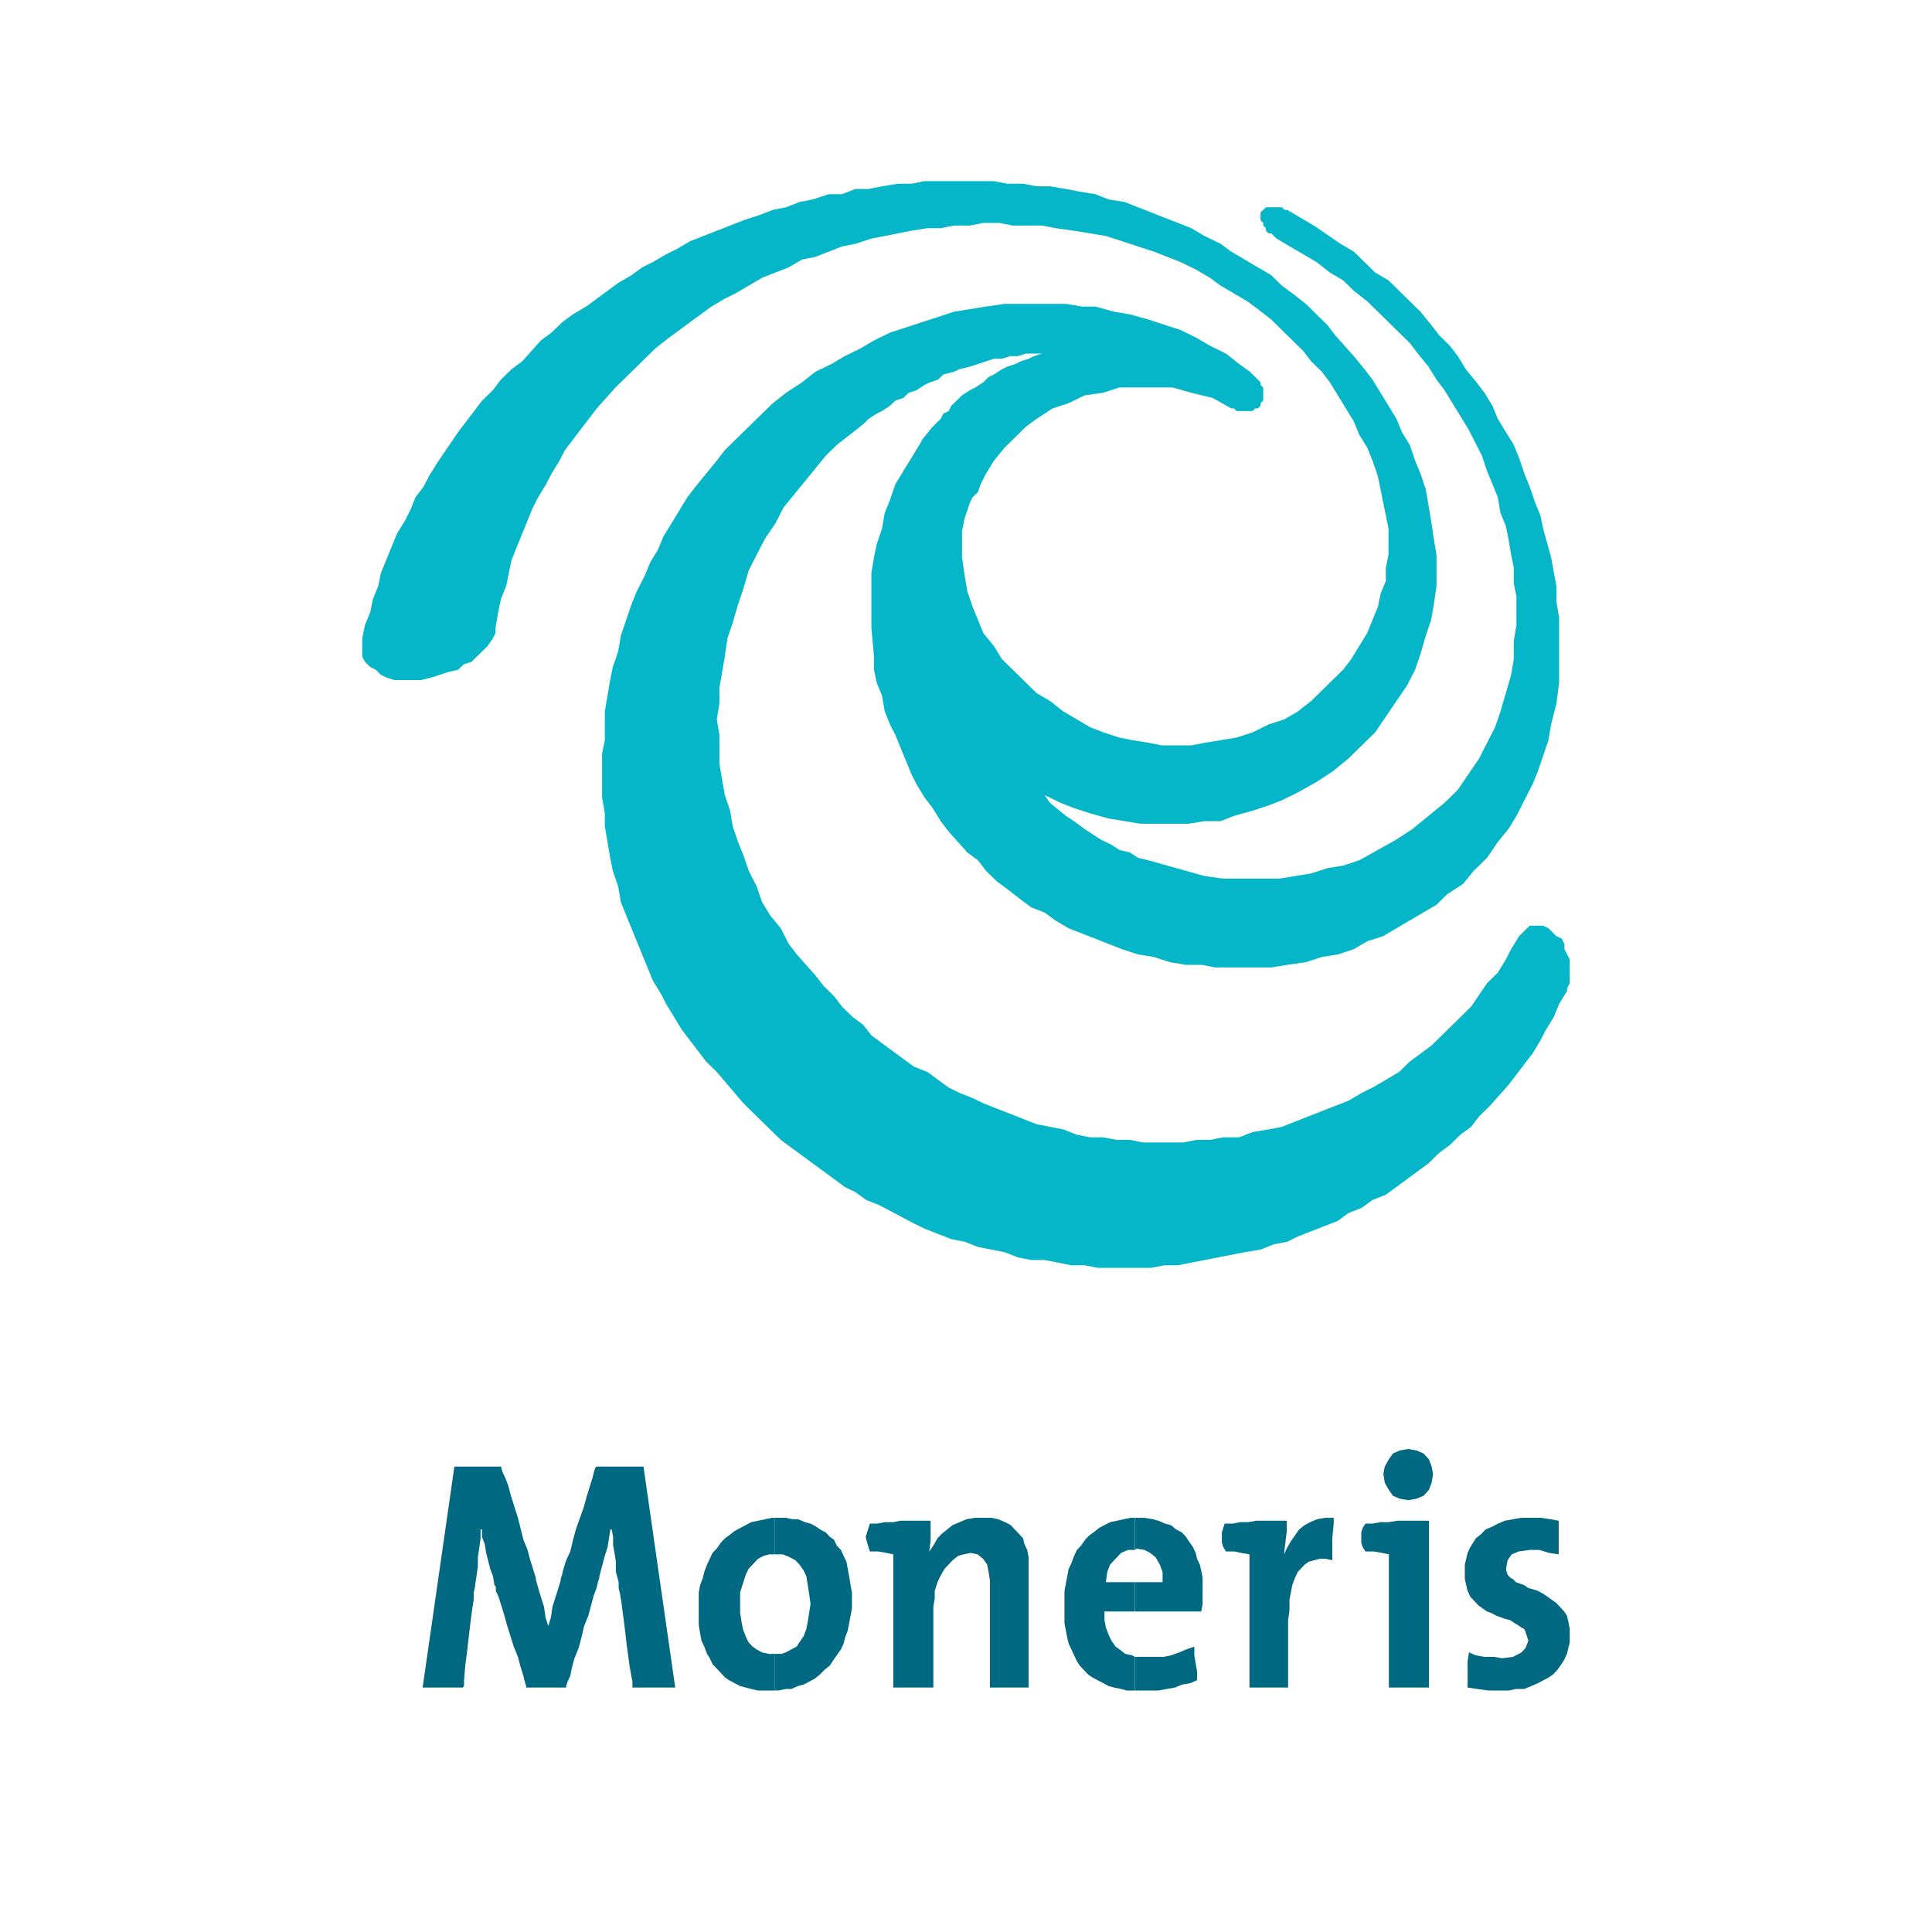
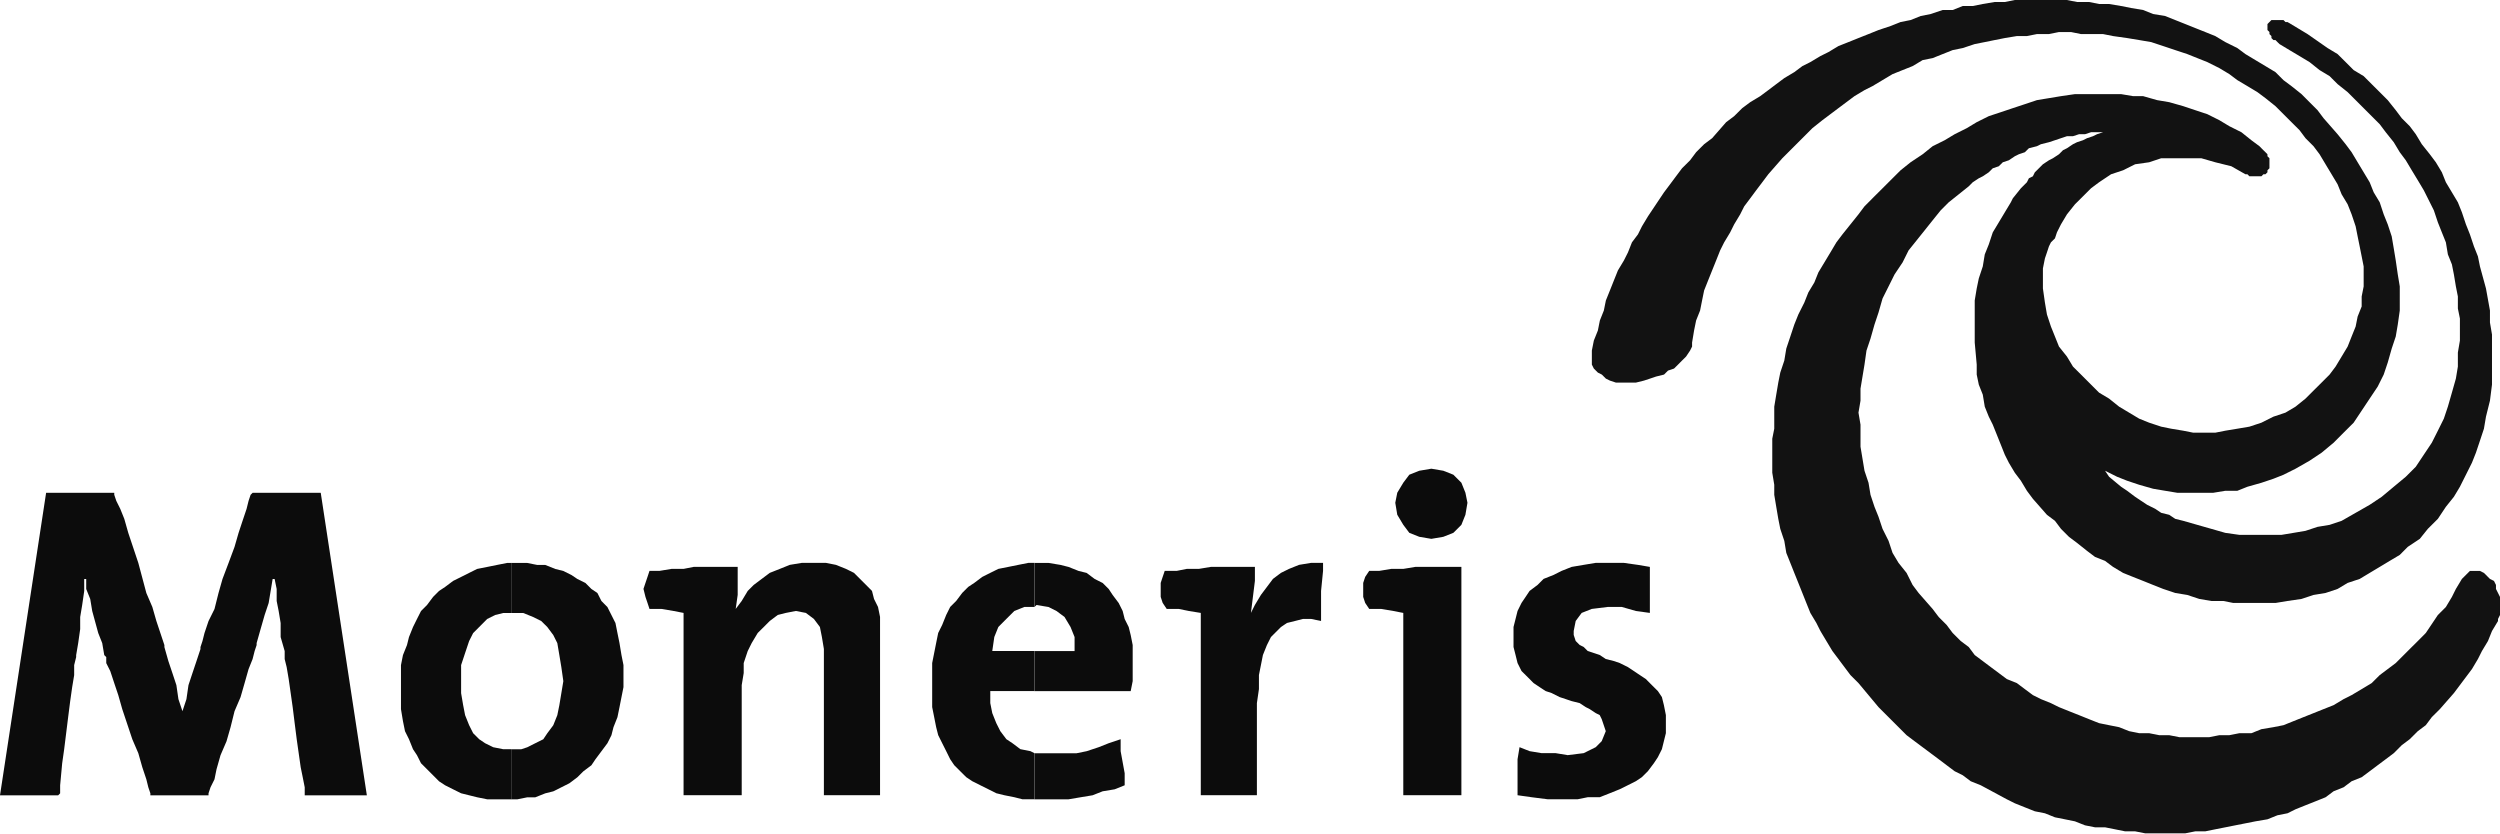
- <svg xmlns="http://www.w3.org/2000/svg" width="32" height="32" viewBox="0 0 32 32" fill="none">
-   <path fill-rule="evenodd" clip-rule="evenodd" d="M10.475 27.951V27.854L10.452 27.732L10.43 27.611L10.407 27.442L10.384 27.272L10.361 27.078L10.338 26.884L10.315 26.714L10.293 26.545L10.27 26.399L10.247 26.302V26.205L10.201 26.036V25.866L10.178 25.721L10.155 25.599V25.454L10.132 25.333H10.11L10.087 25.478L10.064 25.624L10.018 25.769L9.972 25.939L9.927 26.109V26.133L9.904 26.205L9.881 26.302L9.835 26.424L9.79 26.593L9.744 26.763L9.675 26.933L9.629 27.127L9.584 27.296L9.515 27.466L9.469 27.636L9.446 27.757L9.401 27.854L9.378 27.926V27.951H8.715V27.926L8.692 27.854L8.669 27.757L8.623 27.611L8.578 27.442L8.509 27.272L8.395 26.908L8.349 26.739L8.303 26.593L8.258 26.448L8.212 26.351V26.278L8.189 26.254L8.166 26.109L8.12 25.987L8.052 25.721L8.029 25.575L7.983 25.454V25.333H7.96V25.478L7.937 25.648L7.915 25.793V25.939L7.892 26.109L7.869 26.254V26.278L7.846 26.375V26.496L7.823 26.642L7.8 26.811L7.777 27.005L7.754 27.199L7.732 27.393L7.709 27.563L7.686 27.829V27.926L7.663 27.951H7L7.526 24.291H8.303V24.315L8.326 24.388L8.372 24.485L8.418 24.606L8.463 24.775L8.578 25.139L8.669 25.502L8.738 25.672L8.783 25.842L8.875 26.133V26.157L8.921 26.327L8.966 26.472L9.012 26.618L9.035 26.787L9.081 26.933L9.126 26.787L9.149 26.618L9.195 26.472L9.241 26.327L9.286 26.181V26.157L9.309 26.084L9.332 25.987L9.378 25.842L9.446 25.696L9.492 25.502L9.538 25.333L9.607 25.139L9.675 24.945L9.721 24.775L9.766 24.63L9.812 24.485L9.835 24.388L9.858 24.315L9.881 24.291H10.658L11.184 27.951H10.475ZM12.83 27.393V27.999H12.899L13.013 27.975H13.105L13.219 27.926L13.31 27.902L13.402 27.854L13.493 27.805L13.585 27.732L13.653 27.66L13.745 27.587L13.791 27.515L13.859 27.417L13.928 27.32L13.973 27.223L13.996 27.127L14.042 27.005L14.065 26.884L14.088 26.763L14.111 26.642V26.375L14.088 26.254L14.065 26.109L14.042 25.987L14.019 25.866L13.973 25.769L13.928 25.672L13.859 25.599L13.813 25.502L13.745 25.454L13.676 25.381L13.585 25.333L13.516 25.284L13.425 25.236L13.333 25.212L13.219 25.163H13.128L13.013 25.139H12.83V25.745H12.967L13.082 25.793L13.173 25.842L13.242 25.915L13.31 26.011L13.356 26.109L13.379 26.254L13.402 26.399L13.425 26.569L13.402 26.714L13.379 26.86L13.356 26.981L13.31 27.102L13.242 27.199L13.196 27.272L13.105 27.32L13.013 27.369L12.945 27.393H12.83Z" fill="#016881" />
-   <path fill-rule="evenodd" clip-rule="evenodd" d="M12.831 25.745V25.14H12.785L12.671 25.164L12.556 25.188L12.442 25.212L12.351 25.261L12.259 25.309L12.168 25.358L12.076 25.43L12.008 25.479L11.939 25.552L11.871 25.649L11.802 25.721L11.756 25.818L11.711 25.915L11.665 26.036L11.642 26.134L11.596 26.255L11.573 26.376V26.909L11.596 27.055L11.619 27.176L11.665 27.273L11.711 27.394L11.756 27.466L11.802 27.564L11.871 27.636L11.939 27.709L12.008 27.782L12.076 27.83L12.168 27.879L12.259 27.927L12.351 27.951L12.442 27.975L12.556 28H12.831V27.394H12.739L12.625 27.37L12.534 27.321L12.465 27.273L12.397 27.2L12.351 27.103L12.305 26.982L12.282 26.861L12.259 26.715V26.376L12.305 26.23L12.351 26.085L12.397 25.988L12.488 25.891L12.556 25.818L12.648 25.77L12.739 25.745H12.831ZM18.798 27.442V28H19.187L19.324 27.975L19.462 27.951L19.576 27.903L19.713 27.879L19.827 27.83V27.685L19.782 27.418V27.273L19.644 27.321L19.53 27.37L19.393 27.418L19.279 27.442H18.798ZM18.798 26.206V26.691H19.896L19.919 26.57V26.134L19.896 26.012L19.873 25.915L19.827 25.818L19.804 25.721L19.759 25.624L19.69 25.527L19.644 25.455L19.576 25.382L19.484 25.334L19.393 25.261L19.301 25.237L19.187 25.188L19.096 25.164L18.959 25.14H18.798V25.673L18.821 25.649L18.959 25.673L19.05 25.721L19.141 25.794L19.21 25.915L19.256 26.036V26.206H18.798Z" fill="#016881" />
-   <path fill-rule="evenodd" clip-rule="evenodd" d="M18.797 25.672V25.139H18.729L18.614 25.163L18.5 25.188L18.386 25.212L18.294 25.26L18.203 25.309L18.111 25.382L18.043 25.43L17.974 25.503L17.906 25.6L17.837 25.672L17.791 25.769L17.746 25.891L17.7 25.988L17.677 26.109L17.654 26.23L17.631 26.351V26.884L17.654 27.006L17.677 27.127L17.7 27.224L17.746 27.321L17.791 27.418L17.837 27.515L17.883 27.587L17.951 27.66L18.02 27.733L18.089 27.781L18.18 27.83L18.272 27.878L18.363 27.927L18.454 27.951L18.569 27.975L18.66 28H18.797V27.442L18.752 27.418L18.637 27.393L18.546 27.321L18.477 27.272L18.409 27.175L18.363 27.078L18.317 26.957L18.294 26.836V26.691H18.797V26.206H18.317L18.34 26.036L18.386 25.915L18.477 25.818L18.569 25.721L18.683 25.672H18.797ZM20.306 25.697L20.261 25.624L20.238 25.551V25.382L20.261 25.309L20.284 25.236H20.421L20.535 25.212H20.672L20.81 25.188H21.313V25.357L21.29 25.551L21.267 25.745L21.313 25.648L21.381 25.527L21.45 25.43L21.518 25.333L21.61 25.26L21.701 25.212L21.816 25.163L21.953 25.139H22.09V25.236L22.067 25.479V25.842L21.953 25.818H21.861L21.77 25.842L21.678 25.866L21.61 25.915L21.564 25.963L21.495 26.036L21.45 26.133L21.404 26.254L21.381 26.375L21.358 26.497V26.666L21.335 26.836V27.951H20.695V25.745L20.558 25.721L20.444 25.697H20.306ZM24.857 28H24.651L24.468 27.975L24.308 27.951V27.515L24.331 27.369L24.445 27.418L24.582 27.442H24.742L24.879 27.466L25.062 27.442L25.2 27.369L25.268 27.297L25.314 27.175L25.291 27.103L25.268 27.03L25.245 26.981L25.2 26.957L25.131 26.909L25.085 26.884L25.017 26.836L24.925 26.812L24.857 26.787L24.788 26.763L24.697 26.715L24.628 26.691L24.559 26.642L24.491 26.594L24.422 26.521L24.353 26.448L24.308 26.351L24.285 26.254L24.262 26.157V25.915L24.285 25.818L24.308 25.721L24.353 25.624L24.399 25.551L24.445 25.479L24.536 25.406L24.605 25.333L24.719 25.285L24.811 25.236L24.925 25.188L25.062 25.163L25.2 25.139H25.52L25.68 25.163L25.817 25.188V25.745L25.657 25.721L25.497 25.672H25.337L25.154 25.697L25.039 25.745L24.971 25.842L24.948 25.963V26.012L24.971 26.085L25.017 26.133L25.062 26.157L25.108 26.206L25.177 26.23L25.245 26.254L25.314 26.303L25.405 26.327L25.474 26.351L25.565 26.4L25.634 26.448L25.702 26.497L25.771 26.545L25.84 26.618L25.908 26.691L25.954 26.763L25.977 26.86L26 26.981V27.2L25.977 27.297L25.954 27.393L25.908 27.49L25.863 27.563L25.794 27.66L25.725 27.733L25.657 27.781L25.565 27.83L25.474 27.878L25.36 27.927L25.245 27.975H25.108L24.994 28H24.857ZM15.414 25.188V25.527L15.391 25.697L15.459 25.6L15.528 25.479L15.597 25.406L15.688 25.333L15.779 25.26L15.894 25.212L16.008 25.163L16.145 25.139H16.419L16.534 25.163L16.648 25.212L16.74 25.26L16.808 25.333L16.877 25.406L16.945 25.479L16.968 25.575L17.014 25.672L17.037 25.794V27.951H16.397V26.181L16.374 26.036L16.351 25.915L16.282 25.818L16.191 25.745L16.077 25.721L15.962 25.745L15.871 25.769L15.779 25.842L15.711 25.915L15.642 25.988L15.574 26.109L15.528 26.206L15.482 26.351V26.472L15.459 26.618V27.951H14.796V25.745L14.682 25.721L14.545 25.697H14.408L14.385 25.624L14.362 25.551L14.339 25.454L14.362 25.382L14.385 25.309L14.408 25.236H14.522L14.659 25.212H14.796L14.911 25.188H15.414ZM23.325 24.848L23.187 24.824L23.073 24.776L23.004 24.679L22.936 24.558L22.913 24.412L22.936 24.291L23.004 24.17L23.073 24.073L23.187 24.024L23.325 24L23.462 24.024L23.576 24.073L23.667 24.17L23.713 24.291L23.736 24.412L23.713 24.558L23.667 24.679L23.576 24.776L23.462 24.824L23.325 24.848ZM23.667 25.188H23.142L23.004 25.212H22.867L22.73 25.236H22.616L22.57 25.309L22.547 25.382V25.551L22.57 25.624L22.616 25.697H22.753L22.89 25.721L23.004 25.745V27.951H23.667V25.188Z" fill="#016881" />
-   <path fill-rule="evenodd" clip-rule="evenodd" d="M20.702 6.158L20.525 6.029L20.305 5.856L20.04 5.726L19.819 5.596L19.554 5.466L19.289 5.38L19.024 5.293L18.715 5.207L18.451 5.163L18.142 5.077H17.92L17.656 5.033H16.64L16.331 5.077L16.066 5.12L15.802 5.163L15.537 5.25L15.272 5.336L15.007 5.423L14.742 5.509L14.476 5.639L14.256 5.769L13.991 5.899L13.771 6.029L13.505 6.158L13.285 6.332L13.02 6.505L12.8 6.678L12.579 6.894L12.402 7.067L12.225 7.24L12.005 7.457L11.872 7.63L11.695 7.846L11.519 8.062L11.386 8.235L11.254 8.452L11.122 8.668L10.989 8.884L10.9 9.101L10.768 9.317L10.68 9.534L10.547 9.793L10.459 10.01L10.371 10.269L10.283 10.529L10.239 10.789L10.15 11.048L10.106 11.264L10.062 11.524L10.018 11.784V12.26L9.973 12.476V13.211L10.018 13.471V13.688L10.062 13.947L10.106 14.207L10.15 14.423L10.239 14.683L10.283 14.942L10.371 15.159L10.459 15.375L10.547 15.591L10.636 15.808L10.724 16.024L10.812 16.24L10.945 16.457L11.034 16.63L11.166 16.846L11.298 17.062L11.43 17.235L11.563 17.409L11.695 17.582L11.872 17.755L12.313 18.274L12.622 18.577L12.932 18.88L13.108 19.01L13.285 19.14L13.461 19.269L13.639 19.399L13.815 19.529L13.991 19.659L14.168 19.745L14.345 19.875L14.566 19.962L15.139 20.265L15.315 20.351L15.537 20.438L15.757 20.524L15.978 20.567L16.199 20.654L16.42 20.697L16.64 20.741L16.861 20.827L17.081 20.87H17.302L17.523 20.913L17.744 20.957H17.965L18.186 21H19.069L19.289 20.957H19.51L19.73 20.913L19.951 20.87L20.172 20.827L20.393 20.784L20.614 20.741L20.878 20.697L21.099 20.61L21.32 20.567L21.497 20.481L21.717 20.394L21.938 20.308L22.159 20.221L22.336 20.091L22.556 20.005L22.733 19.875L22.954 19.788L23.13 19.659L23.307 19.529L23.483 19.399L23.66 19.269L23.837 19.096L24.013 18.966L24.19 18.793L24.366 18.664L24.499 18.49L24.676 18.317L24.985 17.971L25.117 17.798L25.249 17.625L25.382 17.452L25.514 17.235L25.603 17.062L25.735 16.846L25.824 16.63L25.956 16.414V16.37L26 16.284V15.894L25.956 15.808L25.912 15.721V15.635L25.868 15.548L25.779 15.505L25.735 15.462L25.691 15.418L25.647 15.375L25.559 15.332H25.337L25.293 15.375L25.249 15.418L25.205 15.462L25.161 15.505L25.029 15.721L24.941 15.894L24.808 16.11L24.631 16.284L24.366 16.673L24.19 16.846L24.057 16.976L23.881 17.149L23.704 17.322L23.528 17.452L23.351 17.582L23.174 17.755L22.954 17.885L22.733 18.014L22.556 18.101L22.336 18.231L22.115 18.317L21.894 18.404L21.674 18.49L21.452 18.577L21.232 18.664L21.011 18.707L20.746 18.75L20.525 18.837H20.261L20.04 18.88H19.819L19.598 18.923H18.936L18.715 18.88H18.495L18.274 18.837H18.053L17.832 18.793L17.612 18.707L17.391 18.664L17.17 18.62L16.949 18.534L16.729 18.447L16.508 18.361L16.287 18.274L16.11 18.188L15.89 18.101L15.713 18.014L15.537 17.885L15.36 17.755L15.139 17.668L14.962 17.538L14.786 17.409L14.609 17.279L14.433 17.149L14.3 16.976L14.124 16.846L13.947 16.673L13.815 16.5L13.639 16.327L13.505 16.154L13.197 15.808L13.064 15.635L12.932 15.375L12.755 15.159L12.622 14.942L12.534 14.683L12.402 14.423L12.313 14.163L12.225 13.947L12.137 13.688L12.093 13.428L12.005 13.168L11.96 12.909L11.916 12.649V12.173L11.872 11.913L11.916 11.654V11.394L11.96 11.134L12.005 10.875L12.049 10.572L12.137 10.312L12.225 10.01L12.313 9.75L12.402 9.447L12.534 9.187L12.667 8.928L12.843 8.668L12.976 8.409L13.152 8.192L13.329 7.976L13.505 7.759L13.682 7.543L13.859 7.37L14.08 7.197L14.3 7.024L14.388 6.937L14.521 6.851L14.609 6.808L14.742 6.721L14.83 6.635L14.962 6.591L15.051 6.505L15.183 6.462L15.315 6.375L15.404 6.332L15.537 6.288L15.625 6.202L15.802 6.158L15.89 6.115L16.066 6.072L16.199 6.029L16.331 5.985L16.463 5.942H16.596L16.729 5.899H16.861L16.993 5.856H17.259L17.126 5.899L17.037 5.942L16.905 5.985L16.817 6.029L16.684 6.072L16.596 6.115L16.463 6.202L16.375 6.245L16.287 6.332L16.154 6.418L16.066 6.462L15.934 6.548L15.89 6.591L15.802 6.678L15.757 6.721L15.713 6.808L15.625 6.851L15.581 6.937L15.537 6.981L15.448 7.067L15.272 7.284L15.227 7.37L15.095 7.586L14.962 7.803L14.83 8.019L14.742 8.279L14.654 8.495L14.609 8.755L14.521 9.014L14.476 9.231L14.433 9.49V10.399L14.476 10.875V11.091L14.521 11.308L14.609 11.524L14.654 11.784L14.742 12L14.83 12.173L14.918 12.389L15.007 12.606L15.095 12.822L15.183 12.995L15.315 13.211L15.448 13.384L15.581 13.601L15.713 13.774L16.022 14.12L16.199 14.25L16.331 14.423L16.508 14.596L16.684 14.726L16.905 14.899L17.081 15.029L17.302 15.115L17.479 15.245L17.7 15.375L17.92 15.462L18.142 15.548L18.362 15.635L18.583 15.721L18.848 15.808L19.113 15.851L19.378 15.937L19.642 15.981H19.907L20.128 16.024H21.056L21.32 15.981L21.629 15.937L21.894 15.851L22.159 15.808L22.424 15.721L22.645 15.591L22.91 15.505L23.13 15.375L23.351 15.245L23.572 15.115L23.793 14.986L23.969 14.812L24.234 14.639L24.41 14.423L24.631 14.207L24.808 13.947L24.985 13.731L25.117 13.514L25.249 13.255L25.382 12.995L25.471 12.779L25.559 12.519L25.647 12.26L25.691 12L25.779 11.654L25.824 11.308V10.226L25.779 9.966V9.707L25.691 9.231L25.559 8.755L25.514 8.538L25.426 8.322L25.337 8.062L25.249 7.846L25.161 7.586L25.073 7.37L24.941 7.154L24.808 6.937L24.72 6.721L24.587 6.505L24.455 6.332L24.278 6.115L24.146 5.899L24.013 5.726L23.837 5.553L23.704 5.38L23.528 5.163L23.351 4.99L23.174 4.817L22.998 4.644L22.777 4.514L22.601 4.341L22.424 4.168L22.203 4.038L21.762 3.736L21.541 3.606L21.32 3.476H21.276L21.232 3.433H20.967L20.923 3.476L20.878 3.519V3.649L20.923 3.692V3.736L20.967 3.779V3.822L21.011 3.865H21.056L21.099 3.909L21.144 3.952L21.364 4.082L21.585 4.211L21.805 4.341L22.027 4.514L22.247 4.644L22.424 4.817L22.645 4.99L22.822 5.163L22.998 5.336L23.174 5.509L23.351 5.683L23.483 5.856L23.66 6.072L23.793 6.288L23.925 6.462L24.057 6.678L24.19 6.894L24.322 7.11L24.543 7.543L24.631 7.803L24.72 8.019L24.808 8.235L24.852 8.495L24.941 8.711L24.985 8.928L25.029 9.187L25.073 9.404V9.664L25.117 9.88V10.355L25.073 10.615V10.918L25.029 11.178L24.941 11.481L24.852 11.784L24.764 12.043L24.631 12.303L24.499 12.563L24.322 12.822L24.146 13.082L23.925 13.298L23.66 13.514L23.395 13.731L23.13 13.904L22.822 14.077L22.512 14.25L22.247 14.337L21.983 14.38L21.717 14.466L21.452 14.51L21.188 14.553H20.261L19.951 14.51L19.642 14.423L19.334 14.337L19.024 14.25L18.848 14.207L18.715 14.12L18.539 14.077L18.406 13.99L18.23 13.904L18.097 13.818L17.965 13.731L17.788 13.601L17.656 13.514L17.391 13.298L17.302 13.168L17.567 13.298L17.788 13.384L18.053 13.471L18.362 13.557L18.627 13.601L18.892 13.644H19.686L19.951 13.601H20.217L20.437 13.514L20.746 13.428L21.011 13.341L21.232 13.255L21.497 13.125L21.805 12.952L22.071 12.779L22.336 12.563L22.556 12.346L22.777 12.13L22.954 11.87L23.13 11.61L23.307 11.351L23.439 11.091L23.528 10.832L23.616 10.529L23.704 10.269L23.749 10.01L23.793 9.707V9.187L23.749 8.928L23.704 8.625L23.66 8.365L23.616 8.106L23.528 7.846L23.439 7.63L23.351 7.37L23.219 7.154L23.13 6.937L22.998 6.721L22.866 6.505L22.733 6.288L22.601 6.115L22.424 5.899L22.115 5.553L21.983 5.38L21.805 5.207L21.629 5.033L21.408 4.86L21.232 4.731L21.056 4.558L20.834 4.428L20.614 4.298L20.393 4.168L20.217 4.038L19.951 3.909L19.73 3.779L19.51 3.692L19.289 3.606L19.069 3.519L18.848 3.433L18.627 3.346L18.362 3.303L18.142 3.216L17.876 3.173L17.656 3.13L17.391 3.086H17.17L16.949 3.043H16.684L16.463 3H15.315L15.095 3.043H14.874L14.609 3.086L14.388 3.13H14.168L13.947 3.216H13.727L13.461 3.303L13.241 3.346L13.02 3.433L12.8 3.476L12.579 3.562L12.313 3.649L12.093 3.736L11.872 3.822L11.651 3.909L11.43 3.995L11.21 4.125L11.034 4.211L10.812 4.341L10.636 4.428L10.459 4.558L10.239 4.687L10.062 4.817L9.885 4.947L9.708 5.077L9.488 5.207L9.312 5.336L9.135 5.509L8.958 5.639L8.649 5.985L8.473 6.115L8.296 6.288L8.164 6.462L7.986 6.635L7.854 6.808L7.722 6.981L7.59 7.154L7.237 7.673L7.104 7.889L7.015 8.062L6.883 8.235L6.795 8.452L6.707 8.625L6.574 8.841L6.486 9.058L6.398 9.274L6.309 9.49L6.265 9.707L6.177 9.923L6.132 10.139L6.044 10.355L6 10.572V10.875L6.044 10.961L6.132 11.048L6.22 11.091L6.309 11.178L6.398 11.221L6.53 11.264H6.971L7.148 11.221L7.28 11.178L7.413 11.134L7.59 11.091L7.678 11.005L7.81 10.961L7.898 10.875L7.986 10.789L8.075 10.702L8.164 10.572L8.207 10.486V10.399L8.252 10.139L8.296 9.923L8.384 9.707L8.428 9.49L8.473 9.274L8.561 9.058L8.649 8.841L8.737 8.625L8.825 8.409L8.914 8.235L9.046 8.019L9.135 7.846L9.267 7.63L9.356 7.457L9.488 7.284L9.62 7.11L9.753 6.937L9.885 6.764L10.194 6.418L10.371 6.245L10.547 6.072L10.724 5.899L10.857 5.769L11.078 5.596L11.254 5.466L11.43 5.336L11.784 5.077L12.005 4.947L12.181 4.86L12.622 4.601L12.843 4.514L13.064 4.428L13.285 4.298L13.505 4.255L13.727 4.168L13.947 4.082L14.168 4.038L14.433 3.952L14.654 3.909L14.874 3.865L15.095 3.822L15.36 3.779H15.581L15.802 3.736H16.066L16.287 3.692H16.552L16.773 3.736H17.259L17.479 3.779L17.788 3.822L18.053 3.865L18.318 3.909L18.583 3.995L18.848 4.082L19.113 4.168L19.334 4.255L19.554 4.341L19.819 4.471L20.04 4.601L20.217 4.731L20.437 4.86L20.658 4.99L20.834 5.12L21.056 5.293L21.232 5.466L21.408 5.639L21.585 5.812L21.717 5.985L21.894 6.158L22.027 6.332L22.159 6.548L22.291 6.764L22.424 6.981L22.512 7.197L22.645 7.413L22.733 7.63L22.822 7.889L22.866 8.106L22.91 8.322L22.954 8.538L22.998 8.755V9.187L22.954 9.404V9.62L22.866 9.837L22.822 10.053L22.733 10.269L22.645 10.486L22.512 10.702L22.38 10.918L22.247 11.091L22.071 11.264L21.894 11.437L21.717 11.61L21.497 11.784L21.276 11.913L21.011 12L20.746 12.13L20.481 12.216L20.217 12.26L19.951 12.303L19.73 12.346H19.245L19.024 12.303L18.759 12.26L18.539 12.216L18.274 12.13L18.053 12.043L17.832 11.913L17.612 11.784L17.391 11.61L17.17 11.481L16.949 11.264L16.773 11.091L16.596 10.918L16.463 10.702L16.287 10.486L16.199 10.269L16.11 10.053L16.022 9.793L15.978 9.534L15.934 9.231V8.798L15.978 8.582L16.022 8.452L16.066 8.322L16.11 8.235L16.199 8.149L16.243 8.019L16.331 7.846L16.463 7.63L16.64 7.413L16.817 7.24L16.993 7.067L17.17 6.937L17.435 6.764L17.7 6.678L17.965 6.548L18.274 6.505L18.539 6.418H19.422L19.73 6.505L20.084 6.591L20.393 6.764H20.437L20.481 6.808H20.746L20.79 6.764H20.834L20.878 6.721V6.678L20.923 6.635V6.418L20.878 6.375V6.332L20.834 6.288L20.79 6.245L20.746 6.202L20.702 6.158Z" fill="#05B6C8" />
+ <svg xmlns="http://www.w3.org/2000/svg" width="54" height="18" viewBox="0 0 54 18" fill="none">
+   <path fill-rule="evenodd" clip-rule="evenodd" d="M6.582 17.179V17.006L6.539 16.789L6.495 16.573L6.452 16.27L6.409 15.968L6.365 15.621L6.322 15.275L6.279 14.972L6.236 14.669L6.192 14.41L6.149 14.236V14.063L6.062 13.761V13.458L6.019 13.198L5.976 12.982V12.722L5.932 12.506H5.889L5.846 12.766L5.803 13.025L5.716 13.285L5.629 13.588L5.543 13.891V13.934L5.5 14.063L5.456 14.236L5.369 14.453L5.283 14.756L5.196 15.058L5.066 15.362L4.98 15.708L4.893 16.011L4.763 16.313L4.677 16.616L4.633 16.833L4.547 17.006L4.504 17.136V17.179H3.248V17.136L3.204 17.006L3.161 16.833L3.074 16.573L2.988 16.27L2.858 15.968L2.641 15.318L2.555 15.015L2.468 14.756L2.382 14.496L2.295 14.323V14.193L2.252 14.15L2.208 13.891L2.122 13.674L1.992 13.198L1.949 12.938L1.862 12.722V12.506H1.819V12.766L1.775 13.069L1.732 13.328V13.588L1.689 13.891L1.645 14.15V14.193L1.602 14.366V14.583L1.559 14.842L1.516 15.146L1.472 15.491L1.429 15.838L1.386 16.184L1.343 16.487L1.299 16.963V17.136L1.256 17.179H0L0.996 10.645H2.468V10.688L2.512 10.819L2.598 10.992L2.685 11.208L2.771 11.511L2.988 12.16L3.161 12.809L3.291 13.112L3.378 13.415L3.551 13.934V13.977L3.637 14.28L3.724 14.539L3.81 14.799L3.854 15.102L3.941 15.362L4.027 15.102L4.071 14.799L4.157 14.539L4.244 14.28L4.33 14.02V13.977L4.373 13.848L4.417 13.674L4.504 13.415L4.633 13.155L4.72 12.809L4.806 12.506L4.937 12.16L5.066 11.813L5.153 11.511L5.239 11.251L5.326 10.992L5.369 10.819L5.413 10.688L5.456 10.645H6.928L7.924 17.179H6.582ZM11.042 16.184V17.266H11.172L11.389 17.222H11.562L11.778 17.136L11.951 17.093L12.125 17.006L12.298 16.919L12.471 16.789L12.601 16.66L12.774 16.53L12.861 16.401L12.991 16.227L13.12 16.054L13.207 15.881L13.251 15.708L13.337 15.491L13.381 15.275L13.424 15.058L13.467 14.842V14.366L13.424 14.15L13.381 13.891L13.337 13.674L13.294 13.458L13.207 13.285L13.12 13.112L12.991 12.982L12.904 12.809L12.774 12.722L12.645 12.592L12.471 12.506L12.341 12.419L12.168 12.333L11.995 12.29L11.778 12.203H11.605L11.389 12.16H11.042V13.241H11.302L11.518 13.328L11.692 13.415L11.822 13.544L11.951 13.717L12.038 13.891L12.082 14.15L12.125 14.41L12.168 14.713L12.125 14.972L12.082 15.232L12.038 15.448L11.951 15.665L11.822 15.838L11.735 15.968L11.562 16.054L11.389 16.141L11.259 16.184H11.042Z" fill="#0C0C0C" />
+   <path fill-rule="evenodd" clip-rule="evenodd" d="M11.043 13.241V12.159H10.956L10.739 12.202L10.523 12.246L10.306 12.289L10.133 12.375L9.96 12.462L9.787 12.548L9.614 12.678L9.483 12.765L9.354 12.894L9.224 13.068L9.094 13.198L9.007 13.37L8.921 13.544L8.834 13.76L8.791 13.933L8.704 14.149L8.661 14.366V15.318L8.704 15.578L8.748 15.794L8.834 15.967L8.921 16.183L9.007 16.313L9.094 16.486L9.224 16.616L9.354 16.746L9.483 16.876L9.614 16.962L9.787 17.049L9.96 17.135L10.133 17.178L10.306 17.221L10.523 17.265H11.043V16.183H10.869L10.653 16.14L10.479 16.054L10.35 15.967L10.22 15.837L10.133 15.664L10.046 15.447L10.004 15.231L9.96 14.972V14.366L10.046 14.106L10.133 13.847L10.22 13.674L10.393 13.501L10.523 13.37L10.696 13.284L10.869 13.241H11.043ZM22.344 16.27V17.265H23.081L23.34 17.221L23.6 17.178L23.817 17.092L24.077 17.049L24.293 16.962V16.702L24.206 16.226V15.967L23.947 16.054L23.73 16.14L23.471 16.226L23.254 16.27H22.344ZM22.344 14.063V14.928H24.423L24.466 14.712V13.933L24.423 13.717L24.38 13.544L24.293 13.37L24.25 13.198L24.163 13.024L24.033 12.851L23.947 12.721L23.817 12.592L23.644 12.505L23.471 12.375L23.297 12.332L23.081 12.246L22.907 12.202L22.648 12.159H22.344V13.111L22.388 13.068L22.648 13.111L22.821 13.198L22.994 13.327L23.124 13.544L23.211 13.76V14.063H22.344Z" fill="#0C0C0C" />
+   <path fill-rule="evenodd" clip-rule="evenodd" d="M22.343 13.11V12.158H22.213L21.997 12.201L21.78 12.245L21.564 12.288L21.39 12.374L21.217 12.461L21.044 12.591L20.914 12.677L20.784 12.807L20.654 12.98L20.524 13.11L20.438 13.283L20.351 13.499L20.265 13.672L20.221 13.889L20.178 14.105L20.135 14.322V15.273L20.178 15.489L20.221 15.706L20.265 15.879L20.351 16.052L20.438 16.225L20.524 16.399L20.611 16.528L20.741 16.658L20.871 16.787L21.001 16.874L21.174 16.961L21.347 17.047L21.52 17.134L21.694 17.177L21.91 17.22L22.083 17.264H22.343V16.268L22.257 16.225L22.04 16.182L21.867 16.052L21.737 15.966L21.607 15.793L21.52 15.62L21.433 15.403L21.39 15.187V14.927H22.343V14.062H21.433L21.477 13.759L21.564 13.543L21.737 13.369L21.91 13.197L22.127 13.11H22.343ZM25.201 13.153L25.114 13.023L25.071 12.893V12.591L25.114 12.461L25.158 12.331H25.417L25.634 12.288H25.894L26.154 12.245H27.106V12.547L27.063 12.893L27.02 13.239L27.106 13.067L27.236 12.85L27.366 12.677L27.496 12.504L27.669 12.374L27.843 12.288L28.059 12.201L28.319 12.158H28.578V12.331L28.535 12.764V13.413L28.319 13.369H28.145L27.973 13.413L27.799 13.456L27.669 13.543L27.583 13.629L27.453 13.759L27.366 13.932L27.279 14.148L27.236 14.365L27.193 14.581V14.884L27.149 15.187V17.177H25.937V13.239L25.677 13.197L25.461 13.153H25.201ZM33.818 17.264H33.429L33.082 17.22L32.779 17.177V16.399L32.822 16.139L33.039 16.225L33.298 16.268H33.602L33.862 16.311L34.208 16.268L34.468 16.139L34.597 16.009L34.685 15.793L34.641 15.663L34.597 15.533L34.554 15.446L34.468 15.403L34.338 15.317L34.251 15.273L34.121 15.187L33.948 15.144L33.818 15.1L33.688 15.057L33.515 14.97L33.386 14.927L33.255 14.841L33.125 14.754L32.996 14.624L32.865 14.494L32.779 14.322L32.736 14.148L32.692 13.975V13.543L32.736 13.369L32.779 13.197L32.865 13.023L32.953 12.893L33.039 12.764L33.212 12.634L33.342 12.504L33.559 12.418L33.731 12.331L33.948 12.245L34.208 12.201L34.468 12.158H35.074L35.377 12.201L35.637 12.245V13.239L35.334 13.197L35.031 13.11H34.728L34.381 13.153L34.164 13.239L34.035 13.413L33.992 13.629V13.715L34.035 13.846L34.121 13.932L34.208 13.975L34.295 14.062L34.425 14.105L34.554 14.148L34.685 14.235L34.857 14.278L34.987 14.322L35.161 14.408L35.29 14.494L35.42 14.581L35.55 14.667L35.68 14.798L35.81 14.927L35.897 15.057L35.94 15.23L35.983 15.446V15.836L35.94 16.009L35.897 16.182L35.81 16.355L35.724 16.485L35.594 16.658L35.464 16.787L35.334 16.874L35.161 16.961L34.987 17.047L34.771 17.134L34.554 17.22H34.295L34.078 17.264H33.818ZM15.934 12.245V12.85L15.891 13.153L16.021 12.98L16.151 12.764L16.281 12.634L16.454 12.504L16.627 12.374L16.844 12.288L17.06 12.201L17.32 12.158H17.84L18.056 12.201L18.273 12.288L18.446 12.374L18.576 12.504L18.706 12.634L18.835 12.764L18.879 12.937L18.965 13.11L19.009 13.326V17.177H17.796V14.018L17.753 13.759L17.71 13.543L17.58 13.369L17.407 13.239L17.19 13.197L16.974 13.239L16.8 13.283L16.627 13.413L16.497 13.543L16.367 13.672L16.237 13.889L16.151 14.062L16.064 14.322V14.538L16.021 14.798V17.177H14.765V13.239L14.549 13.197L14.289 13.153H14.029L13.986 13.023L13.942 12.893L13.899 12.72L13.942 12.591L13.986 12.461L14.029 12.331H14.245L14.505 12.288H14.765L14.982 12.245H15.934ZM30.917 11.639L30.657 11.595L30.441 11.509L30.311 11.336L30.181 11.119L30.138 10.86L30.181 10.643L30.311 10.427L30.441 10.254L30.657 10.168L30.917 10.124L31.176 10.168L31.393 10.254L31.566 10.427L31.653 10.643L31.697 10.86L31.653 11.119L31.566 11.336L31.393 11.509L31.176 11.595L30.917 11.639ZM31.566 12.245H30.571L30.311 12.288H30.051L29.791 12.331H29.575L29.488 12.461L29.445 12.591V12.893L29.488 13.023L29.575 13.153H29.834L30.094 13.197L30.311 13.239V17.177H31.566V12.245Z" fill="#0C0C0C" />
+   <path fill-rule="evenodd" clip-rule="evenodd" d="M48.804 3.158L48.63 3.029L48.414 2.856L48.154 2.726L47.938 2.596L47.678 2.466L47.418 2.38L47.158 2.293L46.855 2.207L46.595 2.163L46.292 2.077H46.075L45.816 2.033H44.819L44.517 2.077L44.257 2.12L43.997 2.163L43.737 2.25L43.477 2.336L43.218 2.423L42.958 2.509L42.697 2.639L42.481 2.769L42.221 2.899L42.005 3.029L41.745 3.158L41.529 3.332L41.269 3.505L41.053 3.678L40.836 3.894L40.663 4.067L40.489 4.24L40.273 4.457L40.143 4.63L39.97 4.846L39.797 5.062L39.666 5.235L39.537 5.452L39.407 5.668L39.277 5.884L39.19 6.101L39.06 6.317L38.974 6.534L38.844 6.793L38.757 7.01L38.671 7.269L38.584 7.529L38.541 7.788L38.454 8.048L38.411 8.264L38.367 8.524L38.324 8.784V9.26L38.281 9.476V10.211L38.324 10.471V10.688L38.367 10.947L38.411 11.207L38.454 11.423L38.541 11.683L38.584 11.942L38.671 12.159L38.757 12.375L38.844 12.591L38.931 12.808L39.017 13.024L39.104 13.24L39.234 13.457L39.321 13.63L39.45 13.846L39.58 14.062L39.71 14.235L39.84 14.409L39.97 14.582L40.143 14.755L40.576 15.274L40.879 15.577L41.182 15.88L41.355 16.01L41.529 16.14L41.702 16.269L41.876 16.399L42.048 16.529L42.221 16.659L42.395 16.745L42.568 16.875L42.785 16.962L43.348 17.265L43.52 17.351L43.737 17.438L43.953 17.524L44.17 17.567L44.387 17.654L44.603 17.697L44.819 17.741L45.036 17.827L45.252 17.87H45.469L45.685 17.913L45.902 17.957H46.119L46.336 18H47.201L47.418 17.957H47.634L47.85 17.913L48.067 17.87L48.283 17.827L48.501 17.784L48.717 17.741L48.977 17.697L49.193 17.61L49.41 17.567L49.583 17.481L49.799 17.394L50.016 17.308L50.232 17.221L50.406 17.091L50.622 17.005L50.795 16.875L51.012 16.788L51.185 16.659L51.358 16.529L51.532 16.399L51.705 16.269L51.878 16.096L52.051 15.966L52.225 15.793L52.397 15.664L52.527 15.49L52.701 15.317L53.004 14.971L53.134 14.798L53.264 14.625L53.394 14.452L53.523 14.235L53.61 14.062L53.74 13.846L53.827 13.63L53.957 13.414V13.37L54 13.284V12.894L53.957 12.808L53.913 12.721V12.635L53.87 12.548L53.783 12.505L53.74 12.462L53.697 12.418L53.653 12.375L53.567 12.332H53.35L53.307 12.375L53.264 12.418L53.22 12.462L53.177 12.505L53.047 12.721L52.961 12.894L52.831 13.111L52.658 13.284L52.397 13.673L52.225 13.846L52.094 13.976L51.921 14.149L51.748 14.322L51.575 14.452L51.402 14.582L51.228 14.755L51.012 14.885L50.795 15.014L50.622 15.101L50.406 15.231L50.189 15.317L49.972 15.404L49.756 15.49L49.539 15.577L49.323 15.664L49.106 15.707L48.847 15.75L48.63 15.837H48.371L48.154 15.88H47.938L47.721 15.923H47.072L46.855 15.88H46.639L46.422 15.837H46.206L45.989 15.793L45.773 15.707L45.556 15.664L45.34 15.62L45.123 15.534L44.907 15.447L44.69 15.361L44.474 15.274L44.3 15.188L44.084 15.101L43.91 15.014L43.737 14.885L43.564 14.755L43.348 14.668L43.174 14.538L43.001 14.409L42.828 14.279L42.654 14.149L42.525 13.976L42.352 13.846L42.178 13.673L42.048 13.5L41.876 13.327L41.745 13.154L41.442 12.808L41.312 12.635L41.182 12.375L41.009 12.159L40.879 11.942L40.793 11.683L40.663 11.423L40.576 11.163L40.489 10.947L40.403 10.688L40.36 10.428L40.273 10.168L40.23 9.909L40.187 9.649V9.173L40.143 8.913L40.187 8.654V8.394L40.23 8.134L40.273 7.875L40.316 7.572L40.403 7.313L40.489 7.01L40.576 6.75L40.663 6.447L40.793 6.187L40.922 5.928L41.096 5.668L41.225 5.409L41.399 5.192L41.572 4.976L41.745 4.759L41.919 4.543L42.092 4.37L42.309 4.197L42.525 4.024L42.611 3.937L42.742 3.851L42.828 3.808L42.958 3.721L43.044 3.635L43.174 3.591L43.261 3.505L43.391 3.462L43.52 3.375L43.607 3.332L43.737 3.288L43.824 3.202L43.997 3.158L44.084 3.115L44.257 3.072L44.387 3.029L44.517 2.985L44.646 2.942H44.776L44.907 2.899H45.036L45.166 2.856H45.426L45.296 2.899L45.209 2.942L45.08 2.985L44.993 3.029L44.863 3.072L44.776 3.115L44.646 3.202L44.56 3.245L44.474 3.332L44.343 3.418L44.257 3.462L44.127 3.548L44.084 3.591L43.997 3.678L43.953 3.721L43.91 3.808L43.824 3.851L43.781 3.937L43.737 3.981L43.651 4.067L43.477 4.284L43.434 4.37L43.304 4.586L43.174 4.803L43.044 5.019L42.958 5.279L42.871 5.495L42.828 5.755L42.742 6.014L42.697 6.231L42.654 6.49V7.399L42.697 7.875V8.091L42.742 8.308L42.828 8.524L42.871 8.784L42.958 9L43.044 9.173L43.131 9.389L43.218 9.606L43.304 9.822L43.391 9.995L43.52 10.211L43.651 10.384L43.781 10.601L43.91 10.774L44.214 11.12L44.387 11.25L44.517 11.423L44.69 11.596L44.863 11.726L45.08 11.899L45.252 12.029L45.469 12.115L45.642 12.245L45.859 12.375L46.075 12.462L46.292 12.548L46.508 12.635L46.725 12.721L46.985 12.808L47.245 12.851L47.505 12.937L47.764 12.981H48.024L48.24 13.024H49.15L49.41 12.981L49.713 12.937L49.972 12.851L50.232 12.808L50.492 12.721L50.709 12.591L50.969 12.505L51.185 12.375L51.402 12.245L51.618 12.115L51.835 11.986L52.008 11.812L52.268 11.639L52.441 11.423L52.658 11.207L52.831 10.947L53.004 10.731L53.134 10.514L53.264 10.255L53.394 9.995L53.48 9.779L53.567 9.519L53.653 9.26L53.697 9L53.783 8.654L53.827 8.308V7.226L53.783 6.966V6.707L53.697 6.231L53.567 5.755L53.523 5.538L53.437 5.322L53.35 5.062L53.264 4.846L53.177 4.586L53.09 4.37L52.961 4.154L52.831 3.937L52.744 3.721L52.614 3.505L52.484 3.332L52.311 3.115L52.181 2.899L52.051 2.726L51.878 2.553L51.748 2.38L51.575 2.163L51.402 1.99L51.228 1.817L51.055 1.644L50.839 1.514L50.666 1.341L50.492 1.168L50.276 1.038L49.843 0.736L49.627 0.606L49.41 0.476H49.366L49.323 0.433H49.063L49.02 0.476L48.977 0.519V0.649L49.02 0.692V0.736L49.063 0.779V0.822L49.106 0.865H49.15L49.193 0.909L49.237 0.952L49.453 1.082L49.67 1.211L49.886 1.341L50.103 1.514L50.319 1.644L50.492 1.817L50.709 1.99L50.882 2.163L51.055 2.336L51.228 2.509L51.402 2.683L51.532 2.856L51.705 3.072L51.835 3.288L51.965 3.462L52.094 3.678L52.225 3.894L52.354 4.11L52.571 4.543L52.658 4.803L52.744 5.019L52.831 5.235L52.874 5.495L52.961 5.711L53.004 5.928L53.047 6.187L53.09 6.404V6.664L53.134 6.88V7.356L53.09 7.615V7.918L53.047 8.178L52.961 8.481L52.874 8.784L52.787 9.043L52.658 9.303L52.527 9.563L52.354 9.822L52.181 10.082L51.965 10.298L51.705 10.514L51.445 10.731L51.185 10.904L50.882 11.077L50.579 11.25L50.319 11.337L50.059 11.38L49.799 11.466L49.539 11.51L49.28 11.553H48.371L48.067 11.51L47.764 11.423L47.462 11.337L47.158 11.25L46.985 11.207L46.855 11.12L46.682 11.077L46.552 10.99L46.379 10.904L46.249 10.818L46.119 10.731L45.946 10.601L45.816 10.514L45.556 10.298L45.469 10.168L45.729 10.298L45.946 10.384L46.206 10.471L46.508 10.557L46.768 10.601L47.028 10.644H47.807L48.067 10.601H48.327L48.544 10.514L48.847 10.428L49.106 10.341L49.323 10.255L49.583 10.125L49.886 9.952L50.146 9.779L50.406 9.563L50.622 9.346L50.839 9.13L51.012 8.87L51.185 8.61L51.358 8.351L51.488 8.091L51.575 7.832L51.661 7.529L51.748 7.269L51.792 7.01L51.835 6.707V6.187L51.792 5.928L51.748 5.625L51.705 5.365L51.661 5.106L51.575 4.846L51.488 4.63L51.402 4.37L51.272 4.154L51.185 3.937L51.055 3.721L50.925 3.505L50.795 3.288L50.666 3.115L50.492 2.899L50.189 2.553L50.059 2.38L49.886 2.207L49.713 2.033L49.496 1.86L49.323 1.731L49.15 1.558L48.934 1.428L48.717 1.298L48.501 1.168L48.327 1.038L48.067 0.909L47.85 0.779L47.634 0.692L47.418 0.606L47.201 0.519L46.985 0.433L46.768 0.346L46.508 0.303L46.292 0.216L46.032 0.173L45.816 0.13L45.556 0.086H45.34L45.123 0.043H44.863L44.646 0H43.52L43.304 0.043H43.087L42.828 0.086L42.611 0.13H42.395L42.178 0.216H41.962L41.702 0.303L41.486 0.346L41.269 0.433L41.053 0.476L40.836 0.562L40.576 0.649L40.36 0.736L40.143 0.822L39.927 0.909L39.71 0.995L39.494 1.125L39.321 1.211L39.104 1.341L38.931 1.428L38.757 1.558L38.541 1.687L38.367 1.817L38.195 1.947L38.021 2.077L37.805 2.207L37.632 2.336L37.458 2.509L37.285 2.639L36.982 2.985L36.809 3.115L36.636 3.288L36.506 3.462L36.332 3.635L36.202 3.808L36.073 3.981L35.943 4.154L35.596 4.673L35.466 4.889L35.38 5.062L35.25 5.235L35.164 5.452L35.077 5.625L34.947 5.841L34.86 6.058L34.774 6.274L34.687 6.49L34.643 6.707L34.557 6.923L34.514 7.139L34.427 7.356L34.384 7.572V7.875L34.427 7.961L34.514 8.048L34.6 8.091L34.687 8.178L34.774 8.221L34.904 8.264H35.336L35.51 8.221L35.64 8.178L35.769 8.134L35.943 8.091L36.029 8.005L36.159 7.961L36.246 7.875L36.332 7.788L36.419 7.702L36.506 7.572L36.549 7.486V7.399L36.592 7.139L36.636 6.923L36.722 6.707L36.765 6.49L36.809 6.274L36.895 6.058L36.982 5.841L37.069 5.625L37.155 5.409L37.242 5.235L37.372 5.019L37.458 4.846L37.588 4.63L37.675 4.457L37.805 4.284L37.934 4.11L38.065 3.937L38.195 3.764L38.498 3.418L38.671 3.245L38.844 3.072L39.017 2.899L39.147 2.769L39.364 2.596L39.537 2.466L39.71 2.336L40.056 2.077L40.273 1.947L40.446 1.86L40.879 1.601L41.096 1.514L41.312 1.428L41.529 1.298L41.745 1.255L41.962 1.168L42.178 1.082L42.395 1.038L42.654 0.952L42.871 0.909L43.087 0.865L43.304 0.822L43.564 0.779H43.781L43.997 0.736H44.257L44.474 0.692H44.733L44.95 0.736H45.426L45.642 0.779L45.946 0.822L46.206 0.865L46.465 0.909L46.725 0.995L46.985 1.082L47.245 1.168L47.462 1.255L47.678 1.341L47.938 1.471L48.154 1.601L48.327 1.731L48.544 1.86L48.76 1.99L48.934 2.12L49.15 2.293L49.323 2.466L49.496 2.639L49.67 2.812L49.799 2.985L49.972 3.158L50.103 3.332L50.232 3.548L50.362 3.764L50.492 3.981L50.579 4.197L50.709 4.413L50.795 4.63L50.882 4.889L50.925 5.106L50.969 5.322L51.012 5.538L51.055 5.755V6.187L51.012 6.404V6.62L50.925 6.837L50.882 7.053L50.795 7.269L50.709 7.486L50.579 7.702L50.449 7.918L50.319 8.091L50.146 8.264L49.972 8.437L49.799 8.61L49.583 8.784L49.366 8.913L49.106 9L48.847 9.13L48.587 9.216L48.327 9.26L48.067 9.303L47.85 9.346H47.374L47.158 9.303L46.898 9.26L46.682 9.216L46.422 9.13L46.206 9.043L45.989 8.913L45.773 8.784L45.556 8.61L45.34 8.481L45.123 8.264L44.95 8.091L44.776 7.918L44.646 7.702L44.474 7.486L44.387 7.269L44.3 7.053L44.214 6.793L44.17 6.534L44.127 6.231V5.798L44.17 5.582L44.214 5.452L44.257 5.322L44.3 5.235L44.387 5.149L44.43 5.019L44.517 4.846L44.646 4.63L44.819 4.413L44.993 4.24L45.166 4.067L45.34 3.937L45.599 3.764L45.859 3.678L46.119 3.548L46.422 3.505L46.682 3.418H47.548L47.85 3.505L48.197 3.591L48.501 3.764H48.544L48.587 3.808H48.847L48.89 3.764H48.934L48.977 3.721V3.678L49.02 3.635V3.418L48.977 3.375V3.332L48.934 3.288L48.89 3.245L48.847 3.202L48.804 3.158Z" fill="#121212" />
</svg>
